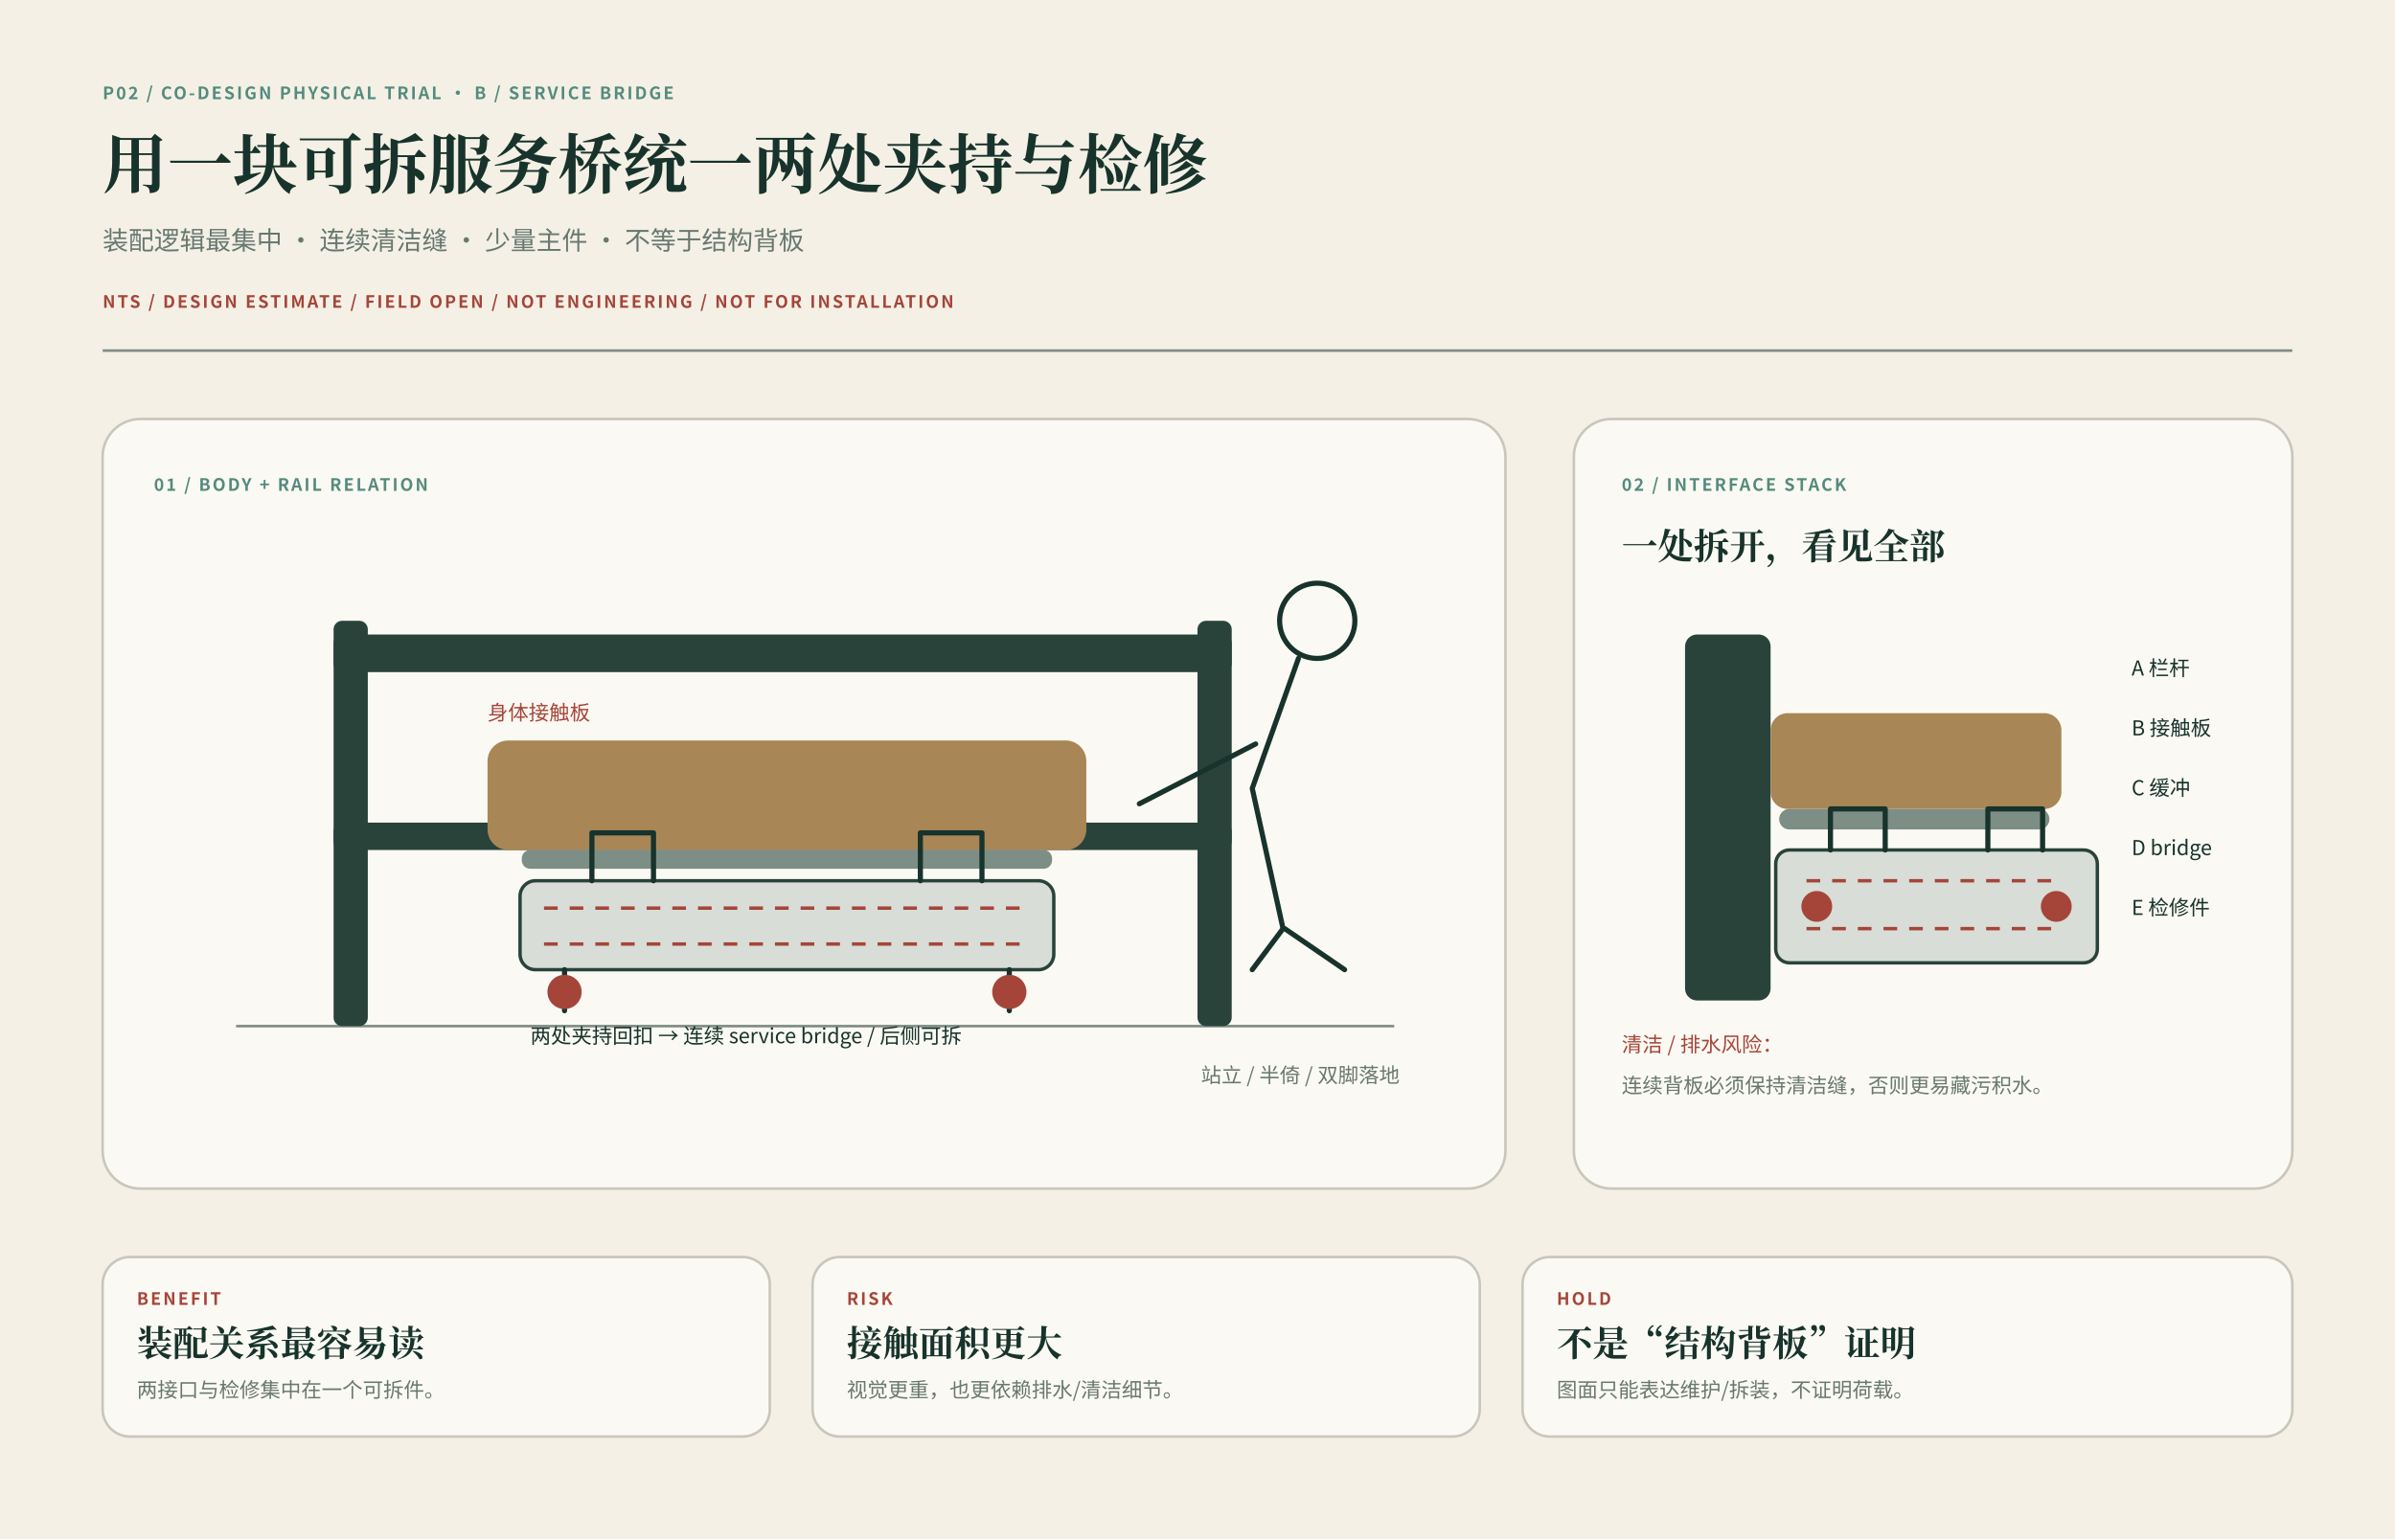
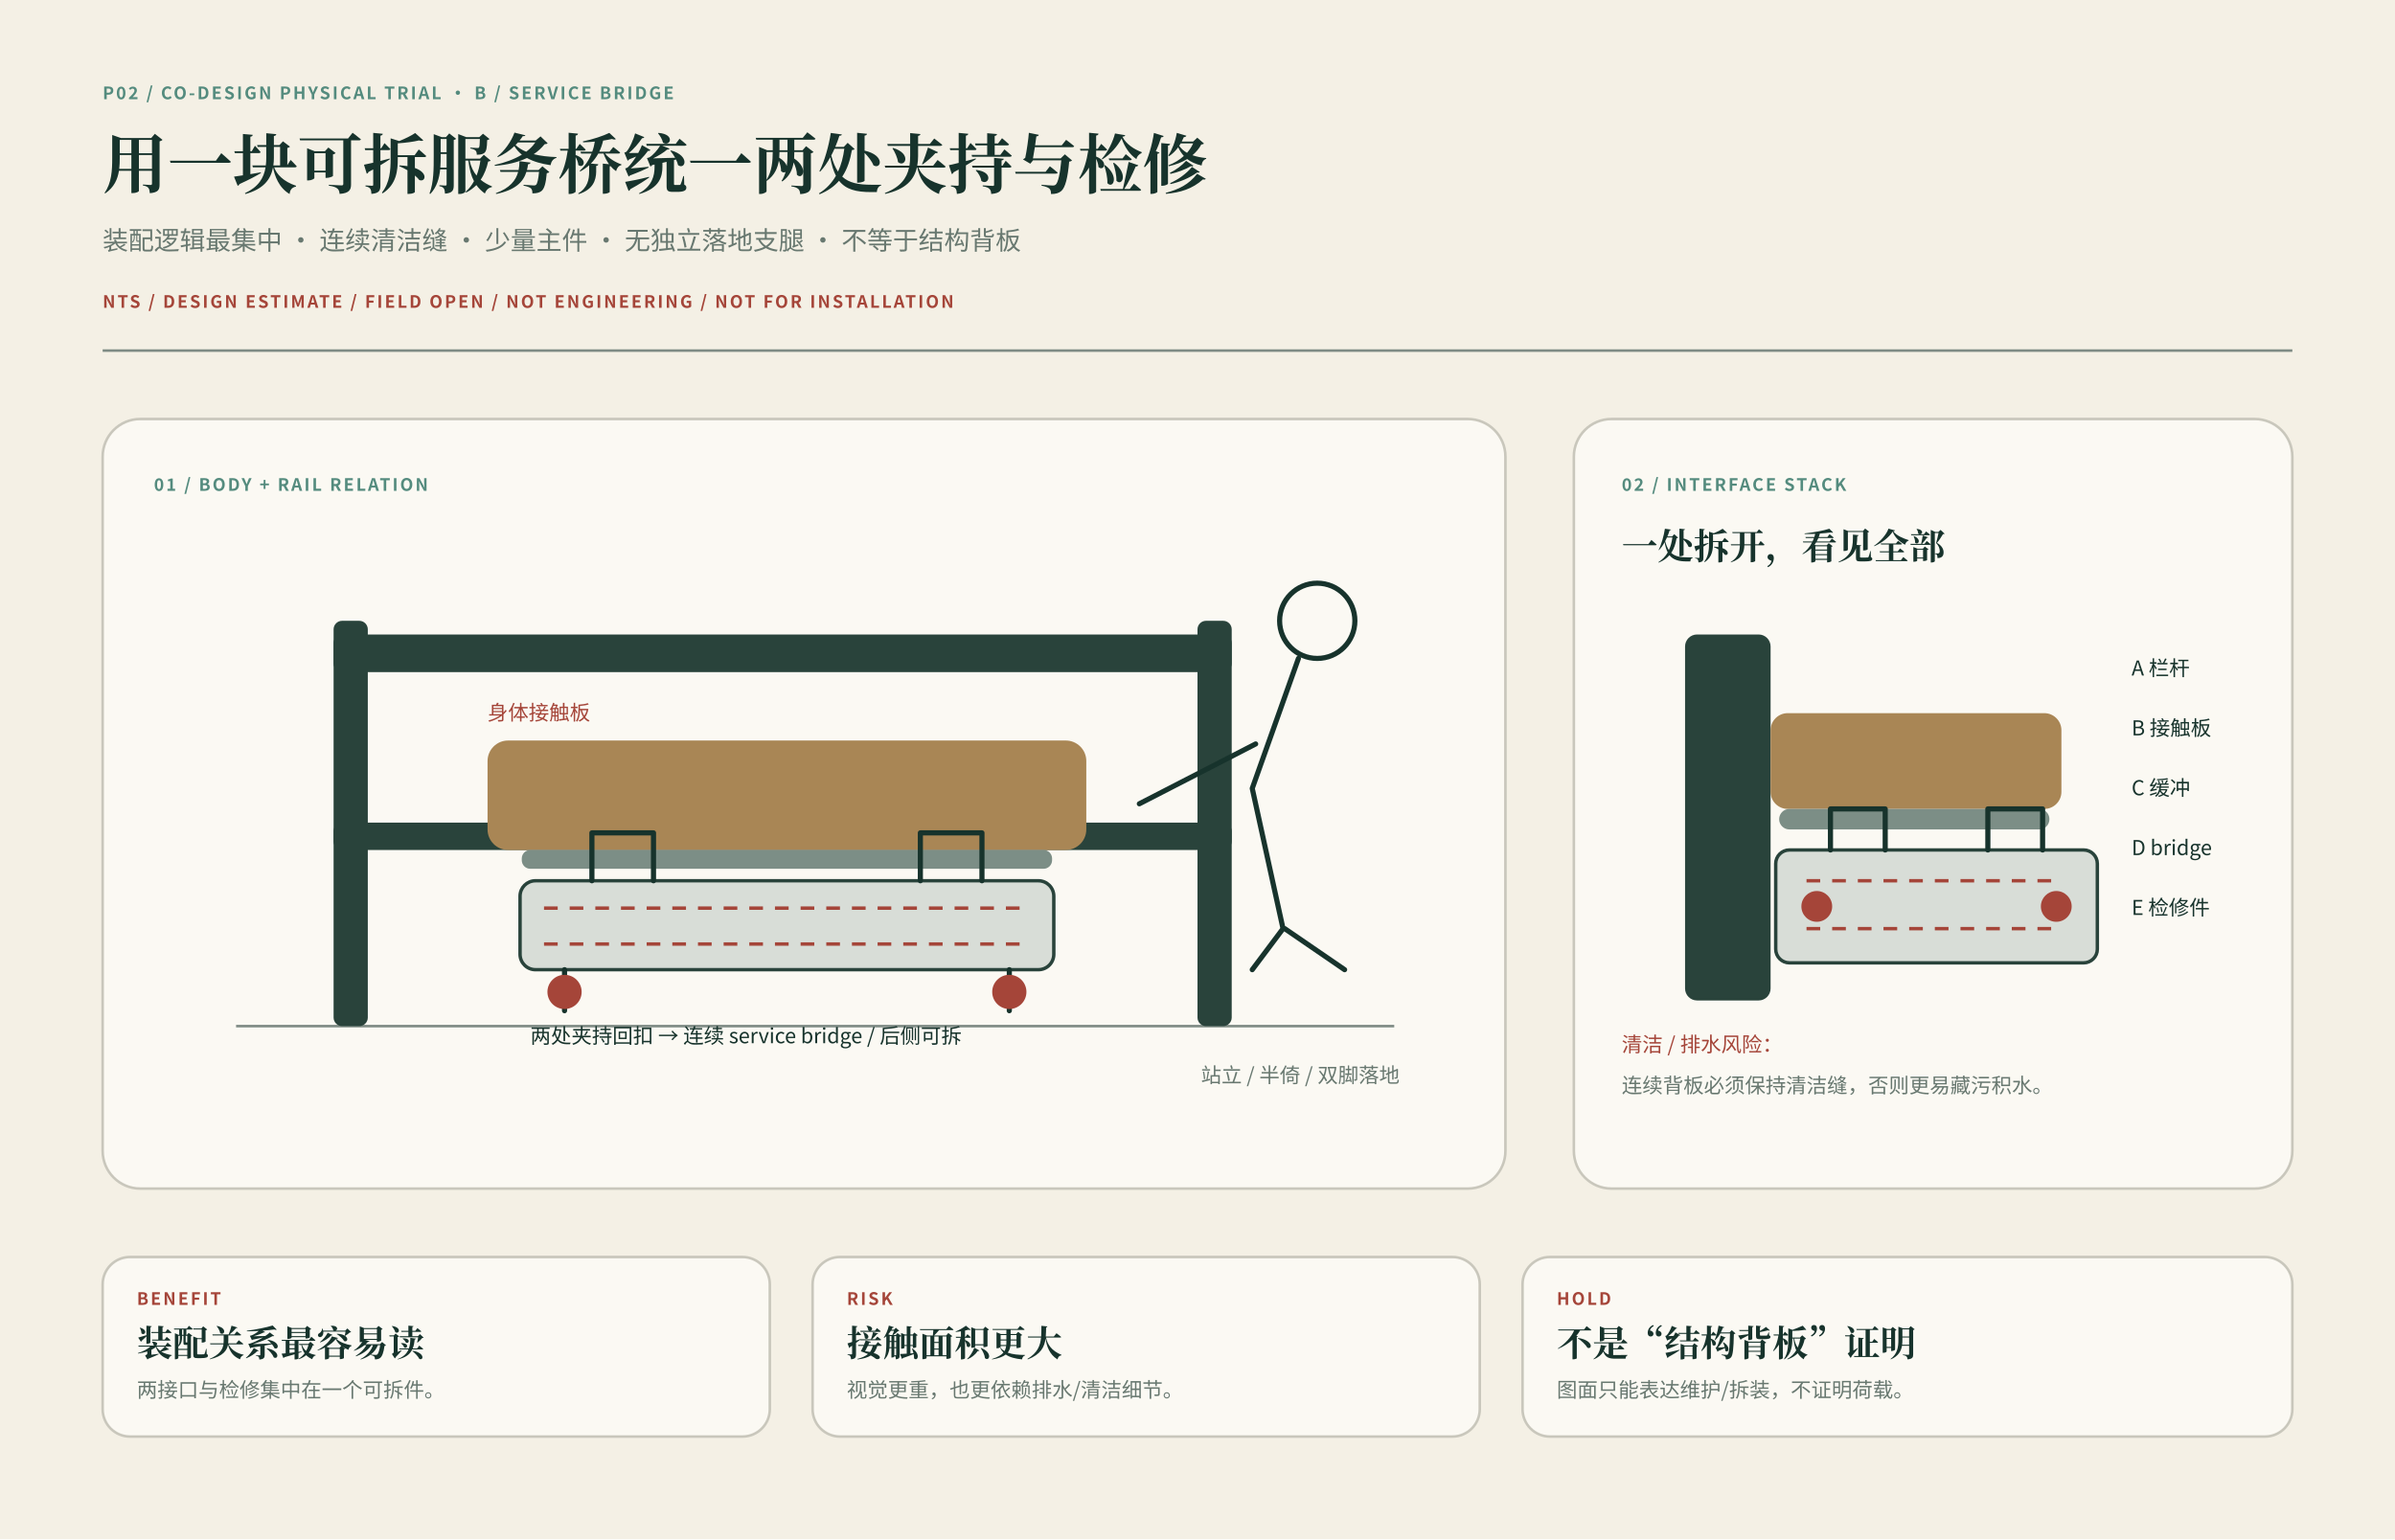
<svg xmlns="http://www.w3.org/2000/svg" width="1400" height="900" viewBox="0 0 1400 900">
  <style>
    .bg{fill:#f4f0e5}.paper{fill:#fbf9f3;stroke:#c9c7bc;stroke-width:1.5}.ink{fill:#17332c}.muted{fill:#687870}.q{fill:#548b7e}.r{fill:#a54539}.wood{fill:#a98655}.steel{fill:#29433b}.pad{fill:#7c8e86}.bridge{fill:#d8ddd7;stroke:#29433b;stroke-width:2}.line{fill:none;stroke:#17332c;stroke-width:3;stroke-linecap:round;stroke-linejoin:round}.thin{fill:none;stroke:#7f8c85;stroke-width:1.5}.dash{fill:none;stroke:#a54539;stroke-width:2;stroke-dasharray:8 7}.t1{font:700 38px 'Noto Serif CJK SC','Noto Serif SC','Songti SC',serif}.t2{font:700 21px 'Noto Serif CJK SC','Noto Serif SC','Songti SC',serif}.txt{font:400 15px 'Noto Sans CJK SC','Noto Sans SC','Microsoft YaHei',sans-serif}.sm{font:400 12px 'Noto Sans CJK SC','Noto Sans SC','Microsoft YaHei',sans-serif}.xs{font:700 10px 'Noto Sans CJK SC','Noto Sans SC','Microsoft YaHei',sans-serif;letter-spacing:1.2px}
  </style>
  <rect class="bg" width="1400" height="900" />
  <text x="60" y="58" class="xs q">P02 / CO-DESIGN PHYSICAL TRIAL · B / SERVICE BRIDGE</text>
  <text x="60" y="110" class="t1 ink">用一块可拆服务桥统一两处夹持与检修</text>
-   <text x="60" y="146" class="txt muted">装配逻辑最集中 · 连续清洁缝 · 少量主件 · 不等于结构背板</text>
+   <text x="60" y="146" class="txt muted">装配逻辑最集中 · 连续清洁缝 · 少量主件 · 无独立落地支腿 · 不等于结构背板</text>
  <text x="60" y="180" class="xs r">NTS / DESIGN ESTIMATE / FIELD OPEN / NOT ENGINEERING / NOT FOR INSTALLATION</text>
  <line x1="60" y1="205" x2="1340" y2="205" class="thin" />
  <g transform="translate(60 245)">
    <rect width="820" height="450" rx="22" class="paper" />
    <text x="30" y="42" class="xs q">01 / BODY + RAIL RELATION</text>
    <line x1="78" y1="355" x2="755" y2="355" class="thin" />
    <rect x="135" y="118" width="20" height="237" rx="5" class="steel" />
    <rect x="640" y="118" width="20" height="237" rx="5" class="steel" />
    <rect x="135" y="126" width="525" height="22" rx="5" class="steel" />
    <rect x="135" y="236" width="525" height="16" rx="5" class="steel" />
    <rect x="225" y="188" width="350" height="64" rx="12" class="wood" />
    <rect x="245" y="252" width="310" height="11" rx="5" class="pad" />
    <rect x="244" y="270" width="312" height="52" rx="9" class="bridge" />
    <path d="M286 270v-28h36v28M478 270v-28h36v28" class="line" />
    <path d="M258 286h284M258 307h284" class="dash" />
    <path d="M270 322v24M530 322v24" class="line" />
    <circle cx="270" cy="335" r="10" class="r" />
    <circle cx="530" cy="335" r="10" class="r" />
    <text x="225" y="176" class="sm r">身体接触板</text>
    <text x="250" y="365" class="sm ink">两处夹持回扣 → 连续 service bridge / 后侧可拆</text>
    <circle cx="710" cy="118" r="22" class="line" />
    <path d="M699 140l-27 76 18 82M674 190l-68 35M690 298l-18 24M691 298l35 24" class="line" />
    <text x="642" y="388" class="sm muted">站立 / 半倚 / 双脚落地</text>
  </g>
  <g transform="translate(920 245)">
    <rect width="420" height="450" rx="22" class="paper" />
    <text x="28" y="42" class="xs q">02 / INTERFACE STACK</text>
    <text x="28" y="82" class="t2 ink">一处拆开，看见全部</text>
    <rect x="65" y="126" width="50" height="214" rx="7" class="steel" />
    <rect x="115" y="172" width="170" height="56" rx="10" class="wood" />
    <rect x="120" y="228" width="158" height="12" rx="6" class="pad" />
    <rect x="118" y="252" width="188" height="66" rx="8" class="bridge" />
    <path d="M150 252v-24h32v24M242 252v-24h32v24" class="line" />
    <path d="M136 270h150M136 298h150" class="dash" />
    <circle cx="142" cy="285" r="9" class="r" />
    <circle cx="282" cy="285" r="9" class="r" />
    <text x="326" y="150" class="sm ink">A 栏杆</text>
    <text x="326" y="185" class="sm ink">B 接触板</text>
    <text x="326" y="220" class="sm ink">C 缓冲</text>
    <text x="326" y="255" class="sm ink">D bridge</text>
    <text x="326" y="290" class="sm ink">E 检修件</text>
    <text x="28" y="370" class="sm r">清洁 / 排水风险：</text>
    <text x="28" y="394" class="sm muted">连续背板必须保持清洁缝，否则更易藏污积水。</text>
  </g>
  <g transform="translate(60 735)">
    <rect width="390" height="105" rx="16" class="paper" />
    <text x="20" y="28" class="xs r">BENEFIT</text>
    <text x="20" y="58" class="t2 ink">装配关系最容易读</text>
    <text x="20" y="82" class="sm muted">两接口与检修集中在一个可拆件。</text>
  </g>
  <g transform="translate(475 735)">
    <rect width="390" height="105" rx="16" class="paper" />
    <text x="20" y="28" class="xs r">RISK</text>
    <text x="20" y="58" class="t2 ink">接触面积更大</text>
    <text x="20" y="82" class="sm muted">视觉更重，也更依赖排水/清洁细节。</text>
  </g>
  <g transform="translate(890 735)">
    <rect width="450" height="105" rx="16" class="paper" />
    <text x="20" y="28" class="xs r">HOLD</text>
    <text x="20" y="58" class="t2 ink">不是“结构背板”证明</text>
    <text x="20" y="82" class="sm muted">图面只能表达维护/拆装，不证明荷载。</text>
  </g>
</svg>
